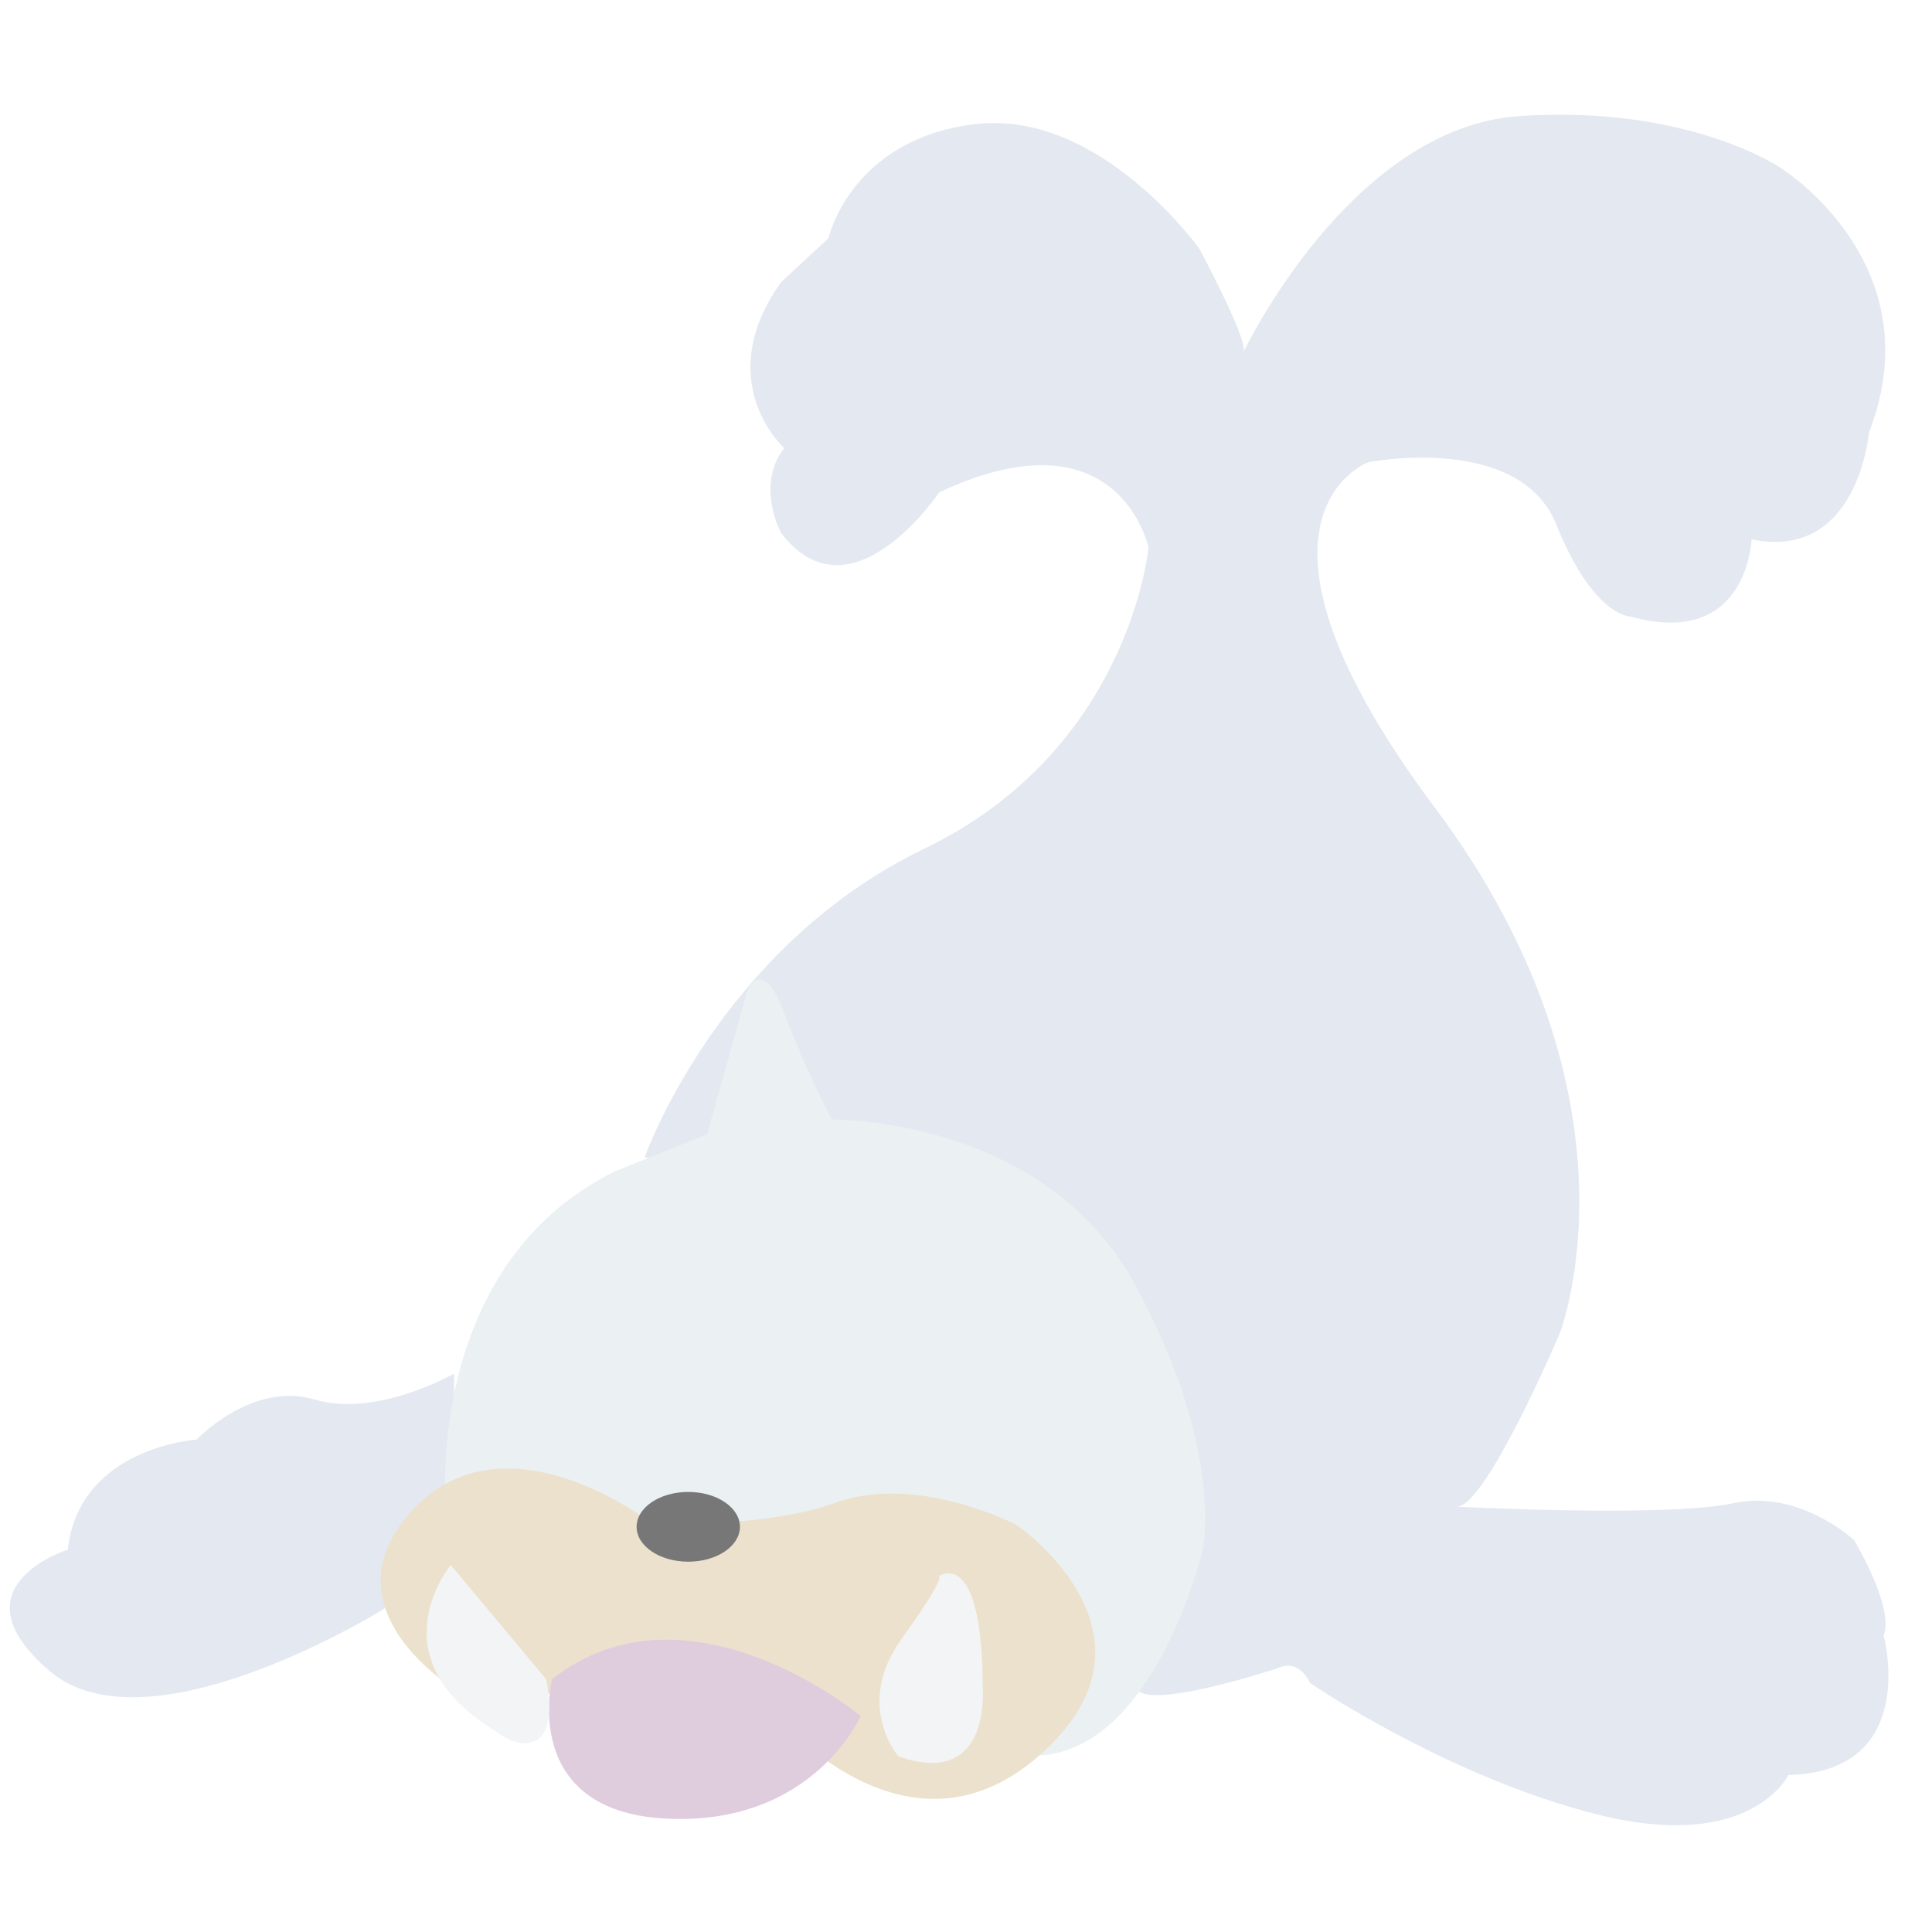
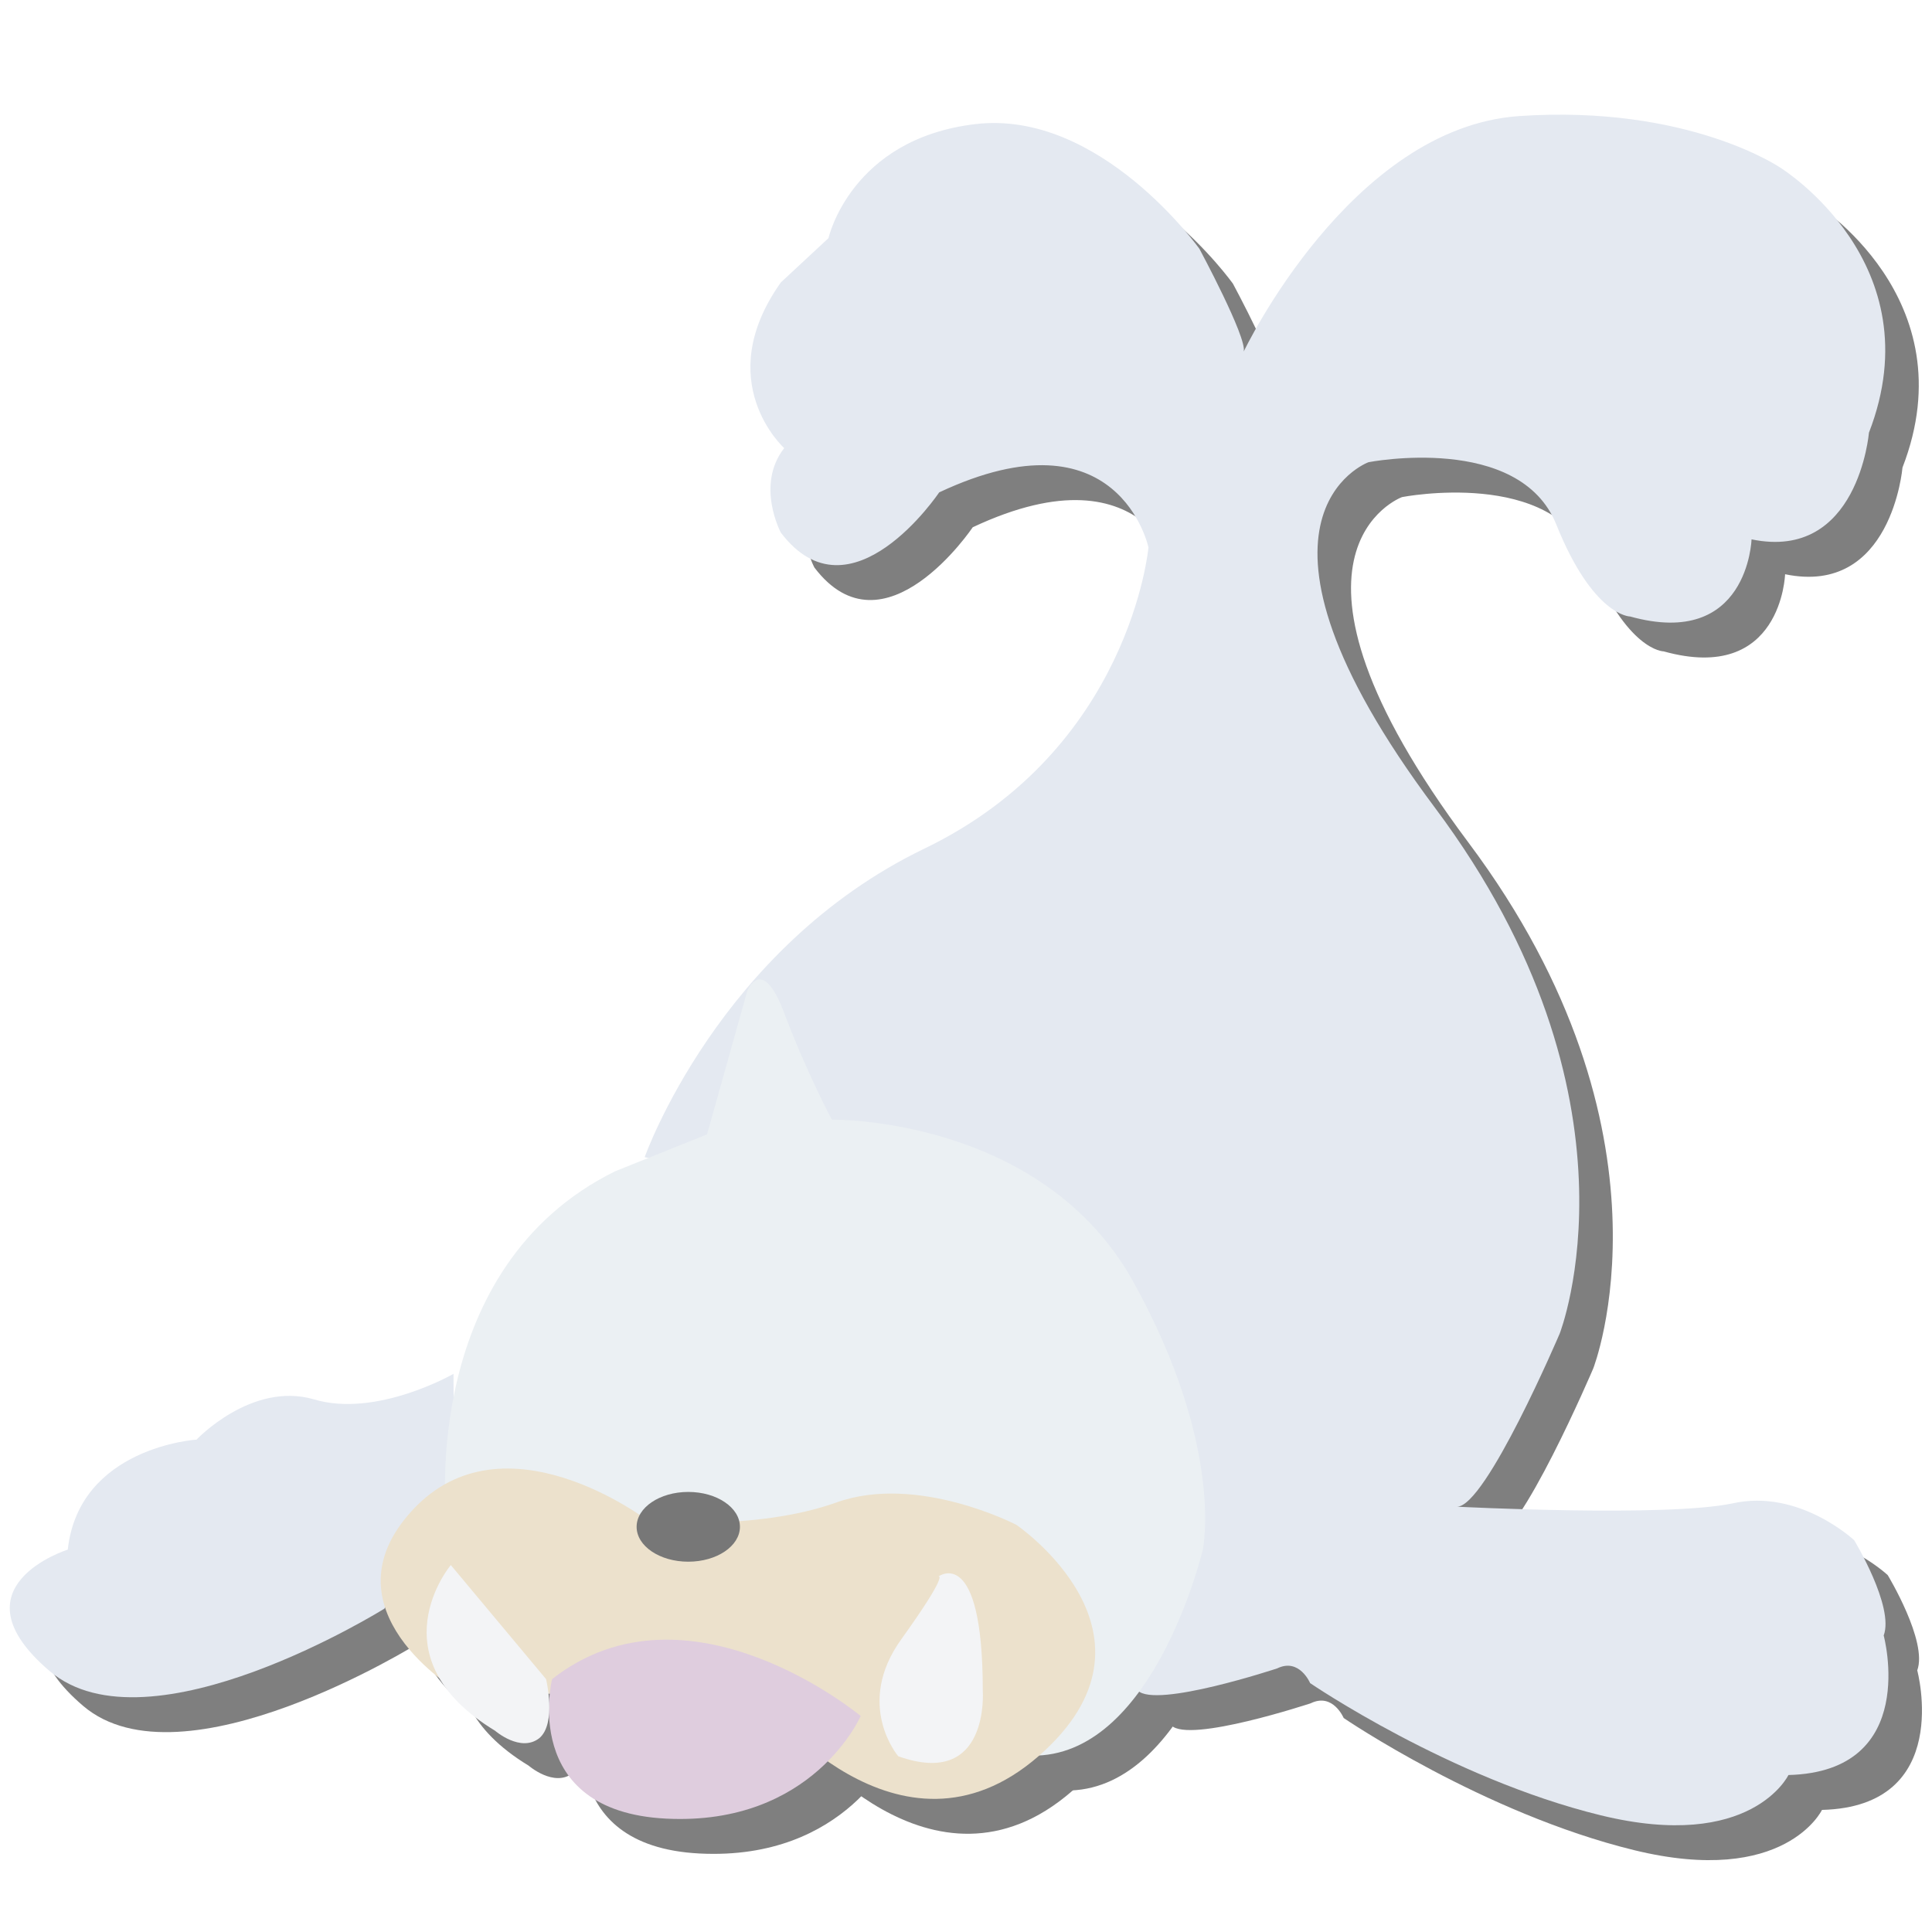
<svg xmlns="http://www.w3.org/2000/svg" version="1.1" id="Layer_1" x="0px" y="0px" viewBox="0 0 288 288" style="enable-background:new 0 0 288 288;" xml:space="preserve">
  <style type="text/css">
- 	.st0{fill:#E4E9F1;}
- 	.st1{fill:#EBF0F3;}
- 	.st2{fill:#ECE1CC;}
- 	.st3{fill:#777777;}
- 	.st4{fill:#DFCDDE;}
- 	.st5{fill:#F3F4F6;}
+ 	.st0{opacity:0.5;}
+ 	.st1{fill:#E4E9F1;}
+ 	.st2{fill:#EBF0F3;}
+ 	.st3{fill:#ECE1CC;}
+ 	.st4{fill:#777777;}
+ 	.st5{fill:#DFCDDE;}
+ 	.st6{fill:#F3F4F6;}
</style>
-   <path class="st0" d="M67.6,204.8c0,0-11.5,6.6-20.8,3.8c-9.3-2.7-17.5,6-17.5,6s-17.5,1.1-19.2,16.4c0,0-17.5,5.5-2.7,18.1  c14.8,12.6,49.9-9.3,49.9-9.3l10.4-18.1V204.8z" />
-   <path class="st0" d="M96.1,172.5c0,0,11-31.2,41.7-46s33.4-44.9,33.4-44.9s-4.4-20.8-31.2-8.2c0,0-13.2,19.7-23.6,6  c0,0-3.8-7.1,0.5-12.6c0,0-11-9.9-0.5-24.7l7.1-6.6c0,0,3.3-14.8,21.9-17s33.4,18.6,33.4,18.6s7.1,13.2,6.6,15.3  c0,0,15.9-33.4,41.1-35.1s38.9,7.7,38.9,7.7s23,14.2,13.2,39.5c0,0-1.6,19.2-17.5,15.9c0,0-0.5,16.4-18.1,11.5c0,0-5.5,0-11-13.7  c-5.5-13.7-28-9.3-28-9.3s-22.5,8.2,9.9,51.5s18.6,78.4,18.6,78.4s-11,25.8-15.3,25.8c0,0,31.2,1.6,41.1-0.5  c9.9-2.2,18.1,5.5,18.1,5.5s6,9.9,4.4,14.2c0,0,5.5,20.3-14.2,20.8c0,0-5.5,11.5-28,6s-43.3-19.7-43.3-19.7s-1.6-3.8-4.9-2.2  c0,0-18.1,6-20.8,3.3c-2.7-2.7-21.4-69.1-21.4-69.1L96.1,172.5z" />
-   <path class="st1" d="M66.5,225.6c0,0-3.8-36.7,25.2-51l13.7-5.5l6-21.4c0,0,2.2-5.5,5.5,3.3c3.3,8.8,7.1,15.9,7.1,15.9  s31.2-0.5,44.9,24.1c13.7,24.7,10.4,40,10.4,40s-7.1,30.1-24.7,30.7c-17.5,0.5-56.4-24.7-56.4-24.7L66.5,225.6z" />
-   <path class="st2" d="M68.1,252c0,0-20.3-12.1-6.6-26.9c13.7-14.8,35.1,1.6,35.1,1.6s15.9,1.6,28-2.7c12.1-4.4,26.9,3.3,26.9,3.3  s24.1,16.4,3.3,34.5c-20.8,18.1-41.1-8.2-41.1-8.2L68.1,252z" />
-   <ellipse class="st3" cx="102.6" cy="227.6" rx="7.7" ry="5.2" />
-   <path class="st4" d="M82.3,250.3c0,0-4.9,19.7,17,20.8c21.9,1.1,29-15.3,29-15.3S102.6,234.4,82.3,250.3z" />
-   <path class="st5" d="M81.4,250.3l-14.2-17c0,0-11.5,13.7,6.6,24.7c0,0,3.8,3.3,6.6,1.1C83,256.9,81.4,250.3,81.4,250.3" />
-   <path class="st5" d="M133.9,261.8c0,0-6.6-7.7,0.5-17.5c7.1-9.9,5.5-9.3,5.5-9.3s6.6-4.9,6.6,17C146.5,252,147.6,266.7,133.9,261.8z  " />
+   <g class="st0">
+     <path d="M72.6,210c0,0-11.5,6.6-20.8,3.8c-9.3-2.7-17.5,6-17.5,6s-17.5,1.1-19.2,16.4c0,0-17.5,5.5-2.7,18.1   c14.8,12.6,49.9-9.3,49.9-9.3l10.4-18.1L72.6,210L72.6,210z" />
+     <path d="M101.1,177.7c0,0,11-31.2,41.7-46s33.4-44.9,33.4-44.9S171.8,66,145,78.6c0,0-13.2,19.7-23.6,6c0,0-3.8-7.1,0.5-12.6   c0,0-11-9.9-0.5-24.7l7.1-6.6c0,0,3.3-14.8,21.9-17s33.4,18.6,33.4,18.6s7.1,13.2,6.6,15.3c0,0,15.9-33.4,41.1-35.1   s38.9,7.7,38.9,7.7s23,14.2,13.2,39.5c0,0-1.6,19.2-17.5,15.9c0,0-0.5,16.4-18.1,11.5c0,0-5.5,0-11-13.7s-28-9.3-28-9.3   s-22.5,8.2,9.9,51.5s18.6,78.4,18.6,78.4s-11,25.8-15.3,25.8c0,0,31.2,1.6,41.1-0.5c9.9-2.2,18.1,5.5,18.1,5.5s6,9.9,4.4,14.2   c0,0,5.5,20.3-14.2,20.8c0,0-5.5,11.5-28,6s-43.3-19.7-43.3-19.7s-1.6-3.8-4.9-2.2c0,0-18.1,6-20.8,3.3   c-2.7-2.7-21.4-69.1-21.4-69.1L101.1,177.7z" />
+     <path d="M71.5,230.8c0,0-3.8-36.7,25.2-51l13.7-5.5l6-21.4c0,0,2.2-5.5,5.5,3.3s7.1,15.9,7.1,15.9s31.2-0.5,44.9,24.1   c13.7,24.7,10.4,40,10.4,40s-7.1,30.1-24.7,30.7c-17.5,0.5-56.4-24.7-56.4-24.7L71.5,230.8z" />
+     <path d="M73.1,257.2c0,0-20.3-12.1-6.6-26.9c13.7-14.8,35.1,1.6,35.1,1.6s15.9,1.6,28-2.7c12.1-4.4,26.9,3.3,26.9,3.3   s24.1,16.4,3.3,34.5s-41.1-8.2-41.1-8.2L73.1,257.2z" />
+     <ellipse cx="107.6" cy="232.8" rx="7.7" ry="5.2" />
+     <path d="M87.3,255.5c0,0-4.9,19.7,17,20.8s29-15.3,29-15.3S107.6,239.6,87.3,255.5z" />
+     <path d="M86.4,255.5l-14.2-17c0,0-11.5,13.7,6.6,24.7c0,0,3.8,3.3,6.6,1.1C88,262.1,86.4,255.5,86.4,255.5" />
+     <path d="M138.9,267c0,0-6.6-7.7,0.5-17.5c7.1-9.9,5.5-9.3,5.5-9.3s6.6-4.9,6.6,17C151.5,257.2,152.6,271.9,138.9,267z" />
+   </g>
+   <g>
+     <path class="st1" d="M67.6,204.8c0,0-11.5,6.6-20.8,3.8c-9.3-2.7-17.5,6-17.5,6s-17.5,1.1-19.2,16.4c0,0-17.5,5.5-2.7,18.1   s49.9-9.3,49.9-9.3l10.4-18.1L67.6,204.8L67.6,204.8z" />
+     <path class="st1" d="M96.1,172.5c0,0,11-31.2,41.7-46s33.4-44.9,33.4-44.9s-4.4-20.8-31.2-8.2c0,0-13.2,19.7-23.6,6   c0,0-3.8-7.1,0.5-12.6c0,0-11-9.9-0.5-24.7l7.1-6.6c0,0,3.3-14.8,21.9-17s33.4,18.6,33.4,18.6s7.1,13.2,6.6,15.3   c0,0,15.9-33.4,41.1-35.1s38.9,7.7,38.9,7.7s23,14.2,13.2,39.5c0,0-1.6,19.2-17.5,15.9c0,0-0.5,16.4-18.1,11.5c0,0-5.5,0-11-13.7   s-28-9.3-28-9.3s-22.5,8.2,9.9,51.5s18.6,78.4,18.6,78.4s-11,25.8-15.3,25.8c0,0,31.2,1.6,41.1-0.5c9.9-2.2,18.1,5.5,18.1,5.5   s6,9.9,4.4,14.2c0,0,5.5,20.3-14.2,20.8c0,0-5.5,11.5-28,6s-43.3-19.7-43.3-19.7s-1.6-3.8-4.9-2.2c0,0-18.1,6-20.8,3.3   s-21.4-69.1-21.4-69.1L96.1,172.5z" />
+     <path class="st2" d="M66.5,225.6c0,0-3.8-36.7,25.2-51l13.7-5.5l6-21.4c0,0,2.2-5.5,5.5,3.3s7.1,15.9,7.1,15.9s31.2-0.5,44.9,24.1   c13.7,24.7,10.4,40,10.4,40s-7.1,30.1-24.7,30.7c-17.5,0.5-56.4-24.7-56.4-24.7L66.5,225.6z" />
+     <path class="st3" d="M68.1,252c0,0-20.3-12.1-6.6-26.9c13.7-14.8,35.1,1.6,35.1,1.6s15.9,1.6,28-2.7c12.1-4.4,26.9,3.3,26.9,3.3   s24.1,16.4,3.3,34.5s-41.1-8.2-41.1-8.2L68.1,252z" />
+     <ellipse class="st4" cx="102.6" cy="227.6" rx="7.7" ry="5.2" />
+     <path class="st5" d="M82.3,250.3c0,0-4.9,19.7,17,20.8s29-15.3,29-15.3S102.6,234.4,82.3,250.3z" />
+     <path class="st6" d="M81.4,250.3l-14.2-17c0,0-11.5,13.7,6.6,24.7c0,0,3.8,3.3,6.6,1.1C83,256.9,81.4,250.3,81.4,250.3" />
+     <path class="st6" d="M133.9,261.8c0,0-6.6-7.7,0.5-17.5c7.1-9.9,5.5-9.3,5.5-9.3s6.6-4.9,6.6,17C146.5,252,147.6,266.7,133.9,261.8   z" />
+   </g>
</svg>
